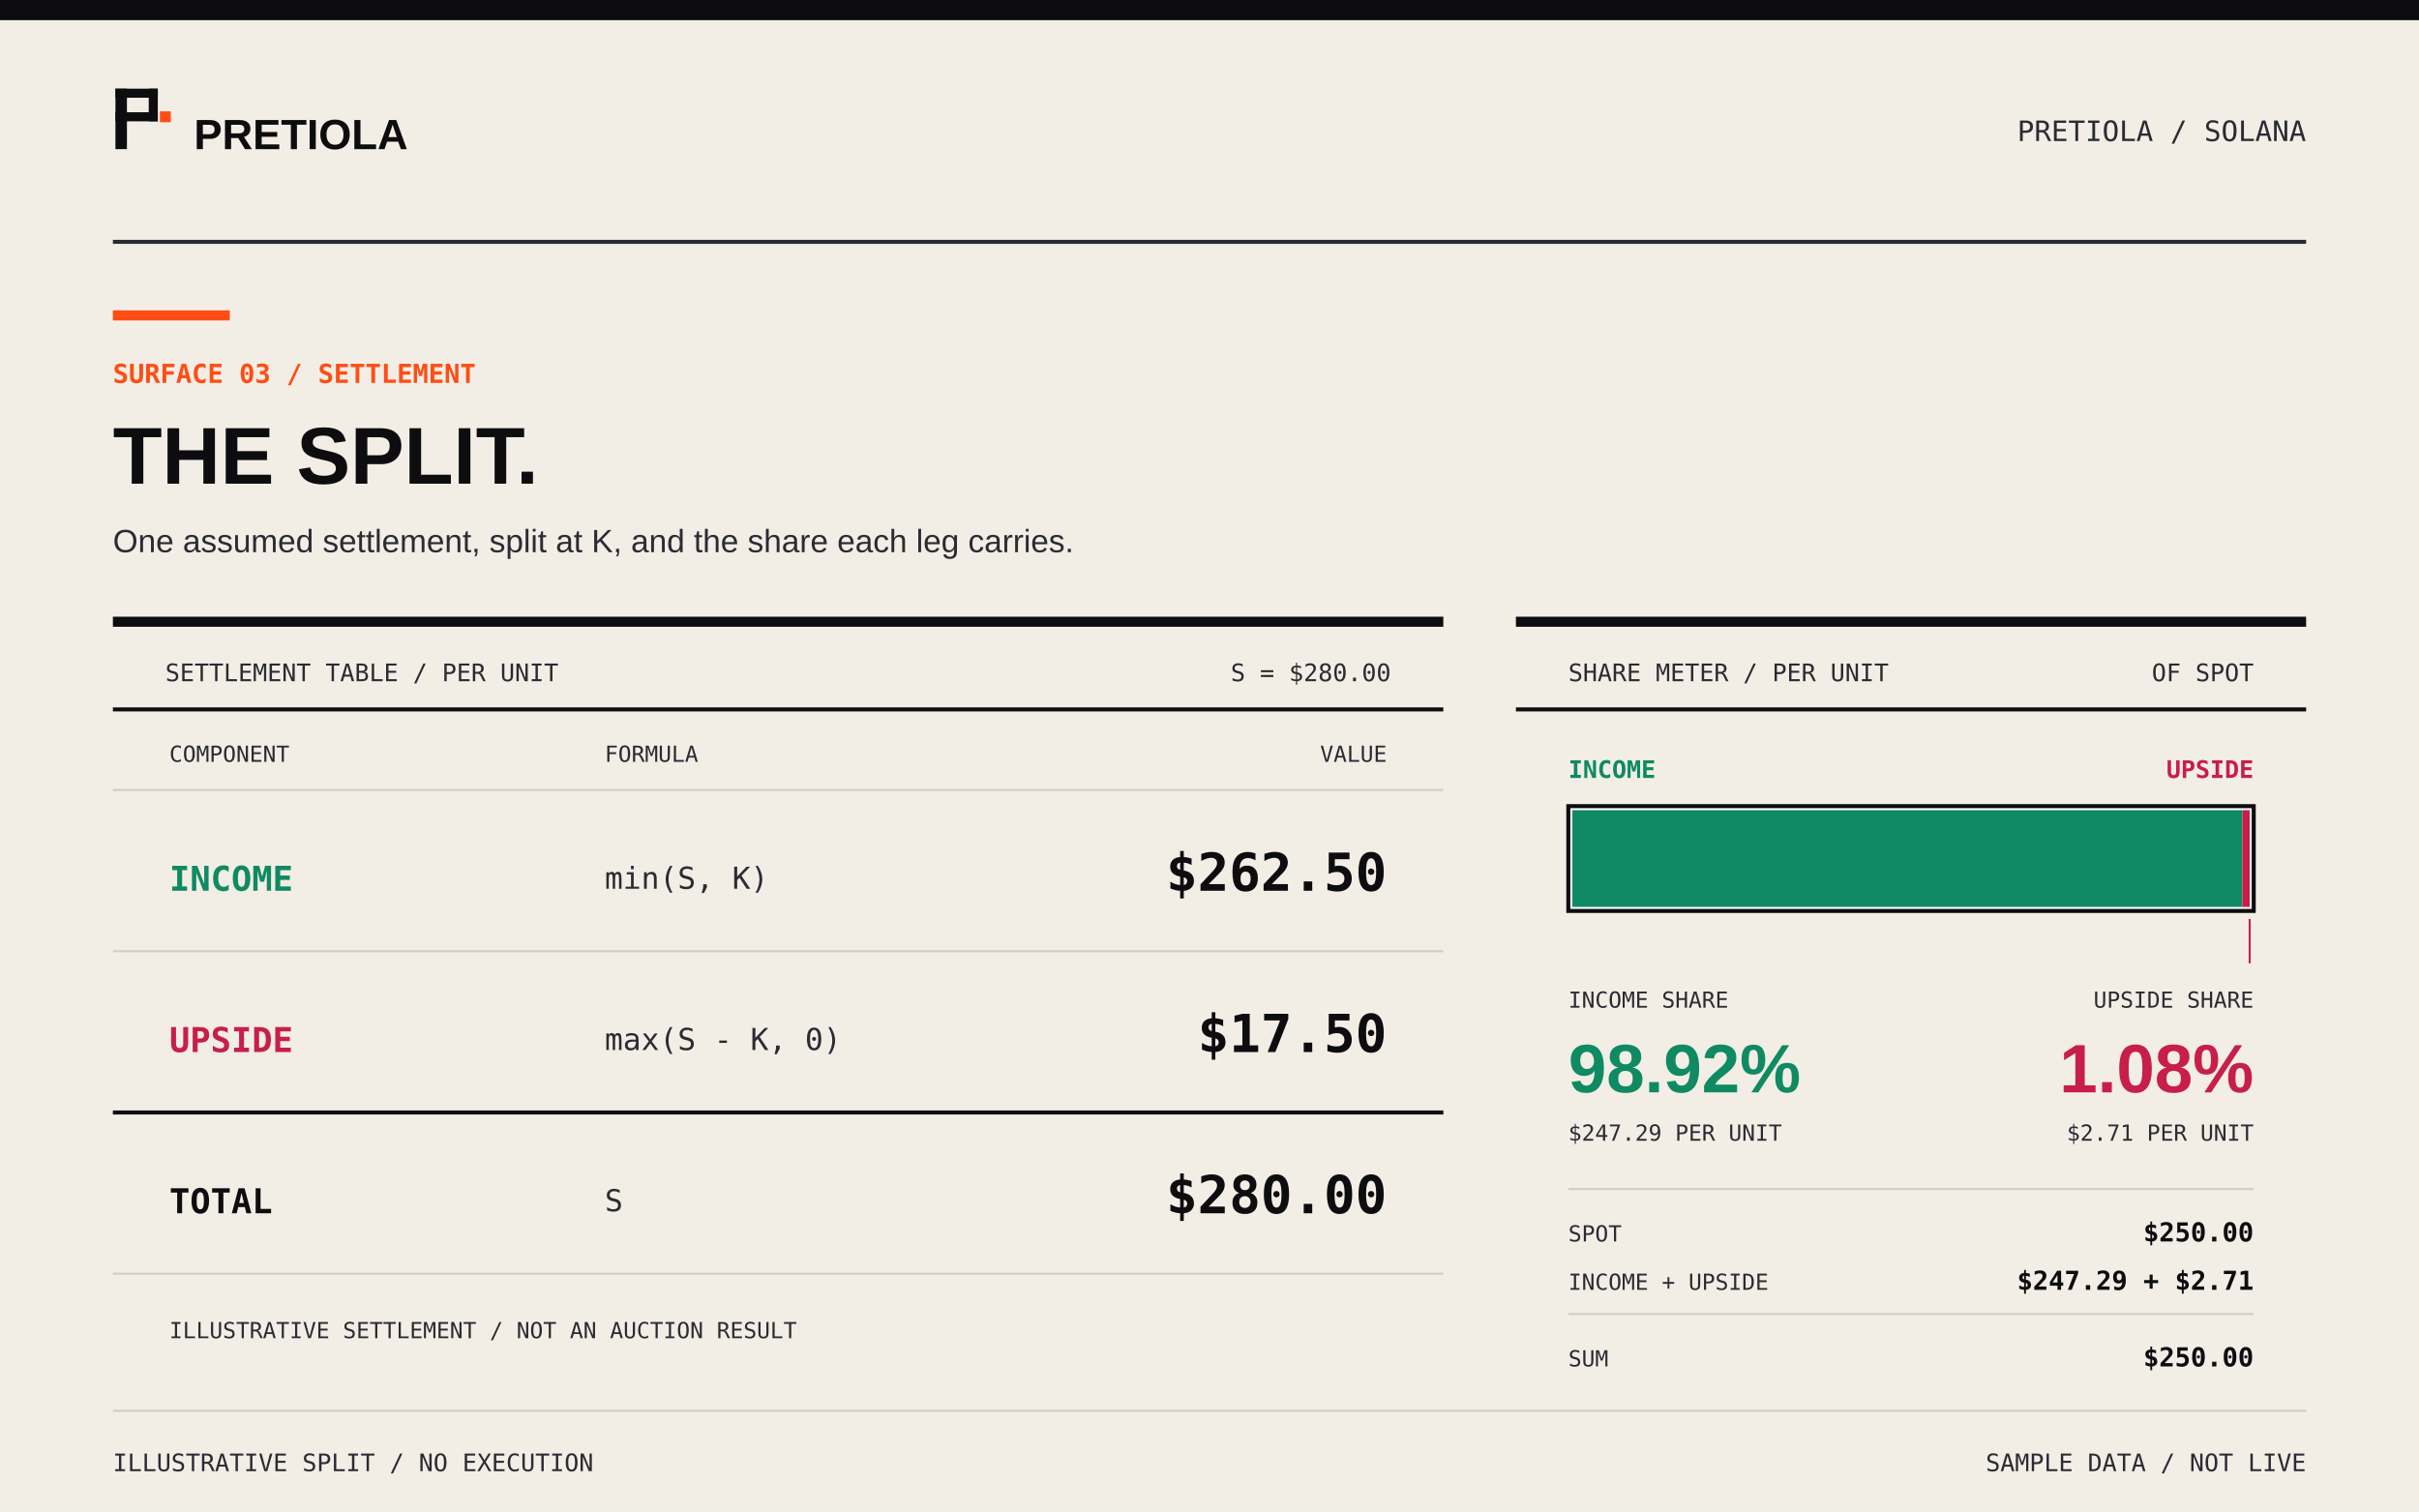
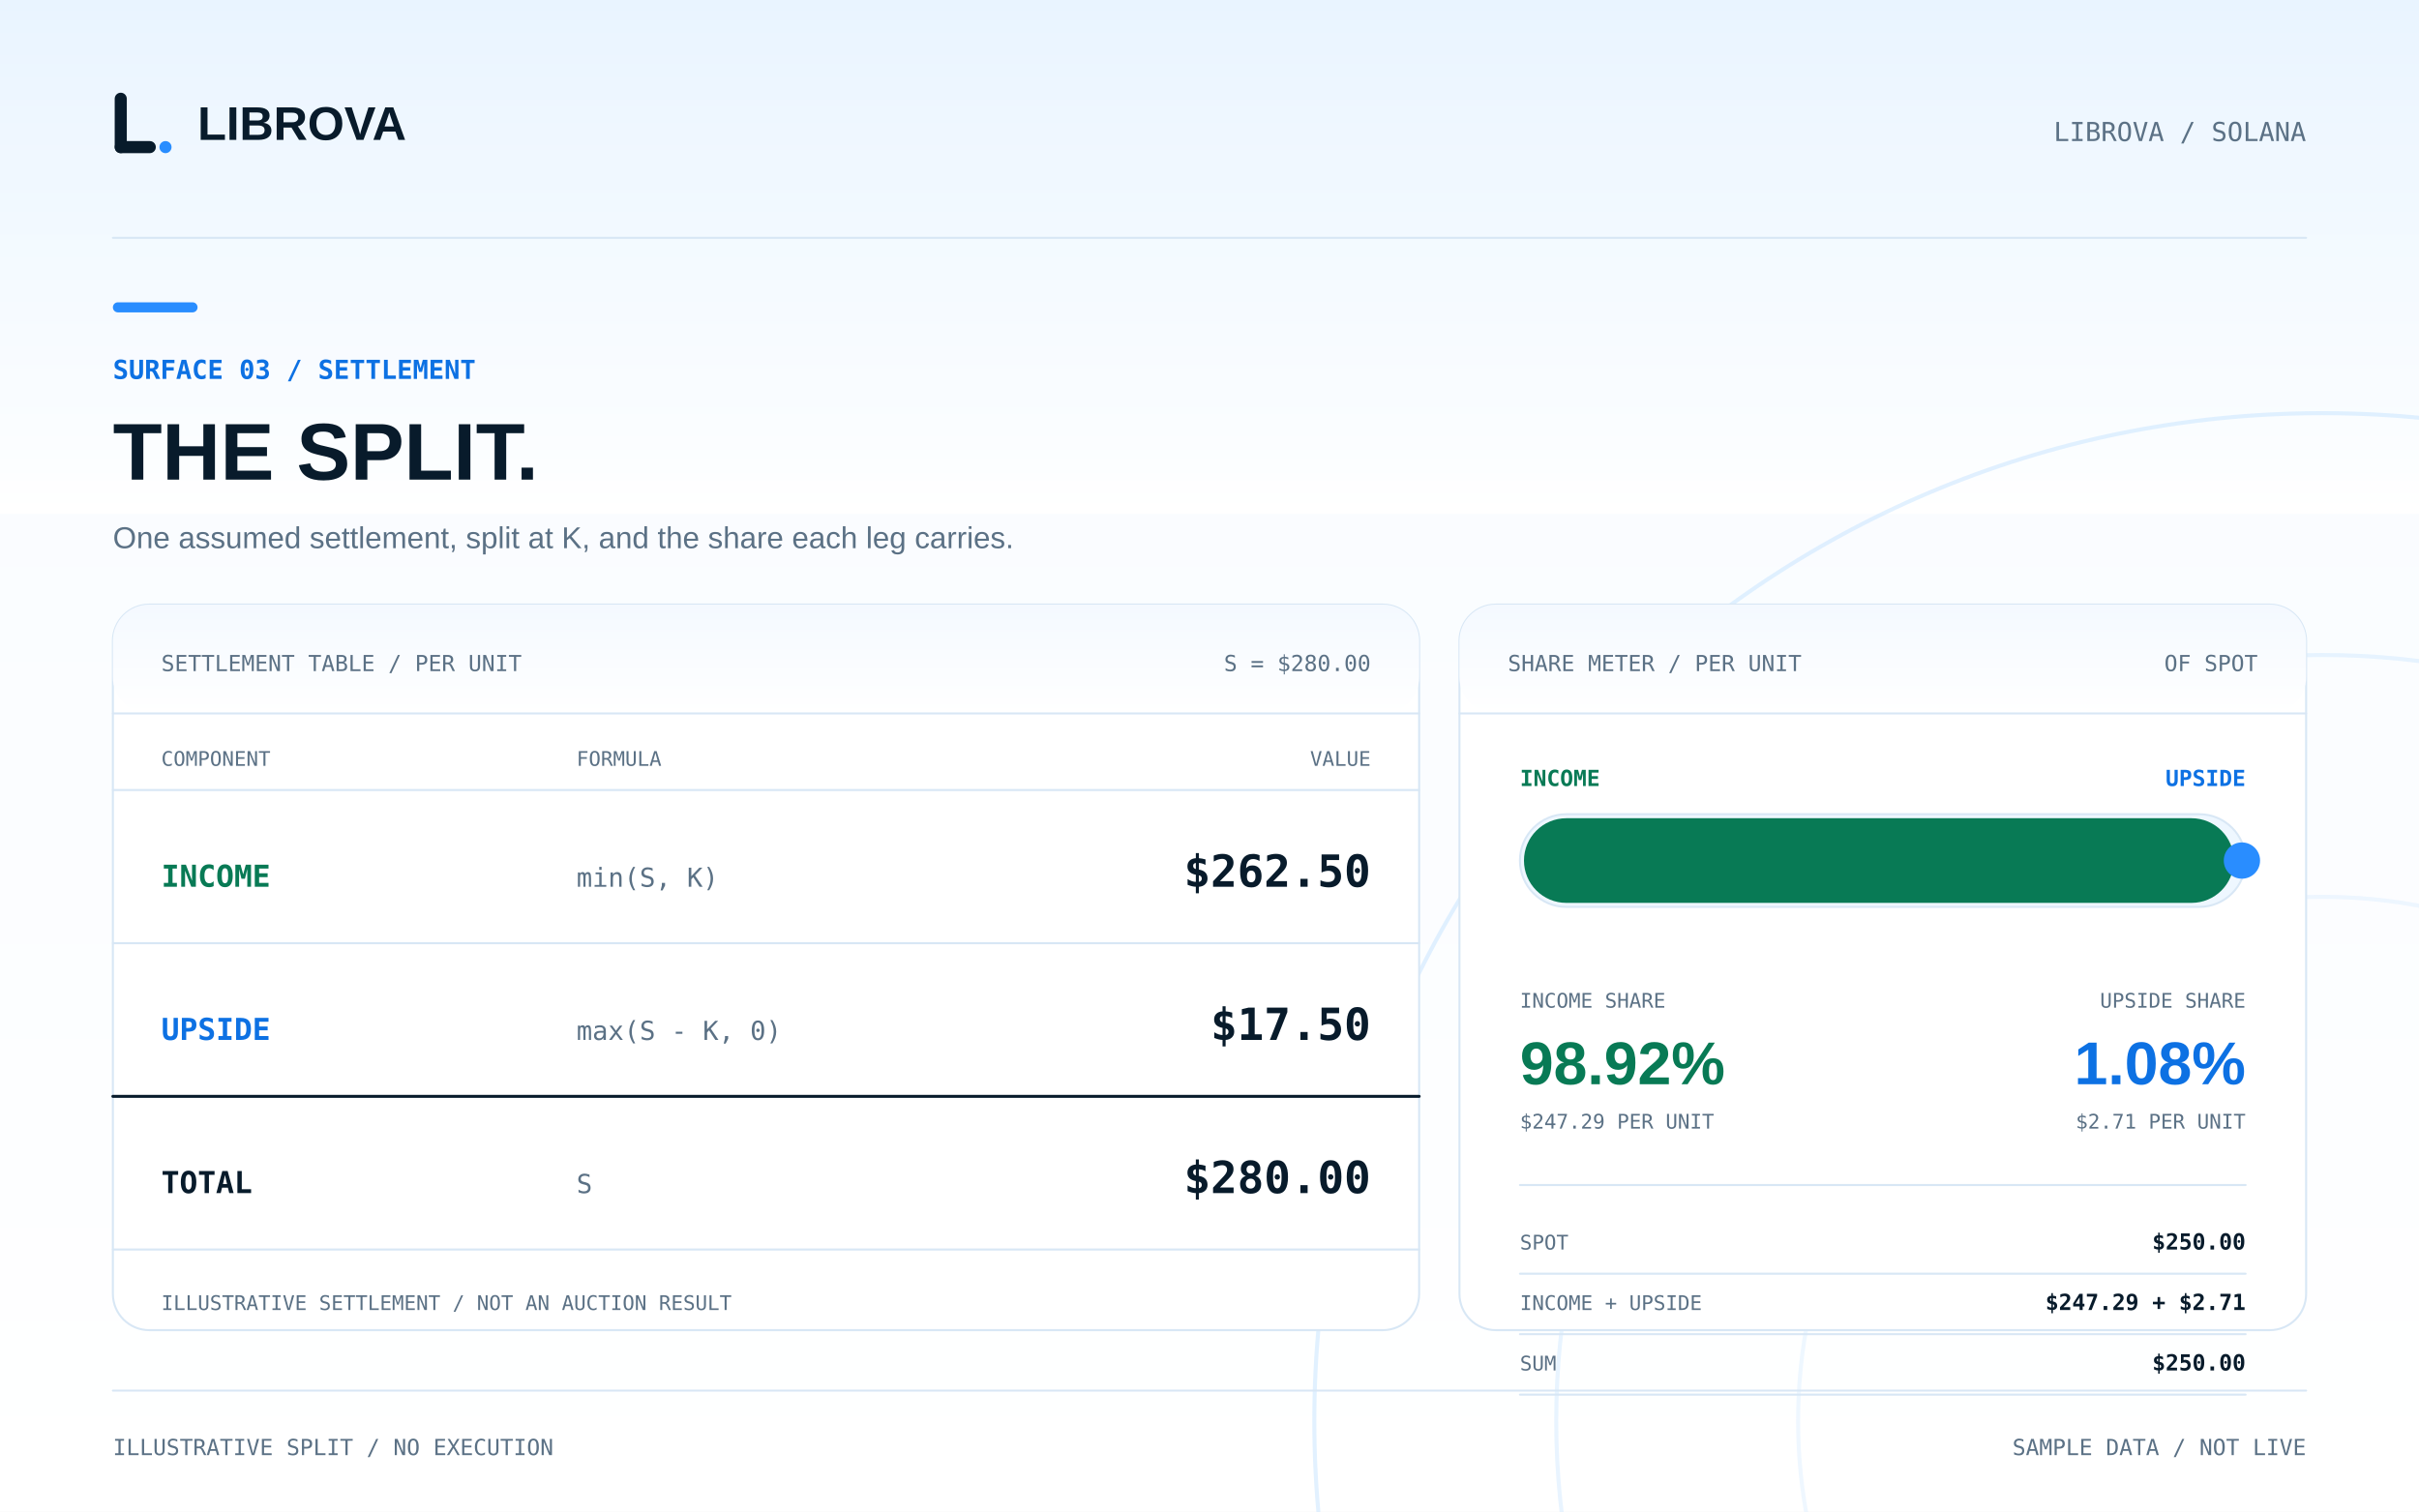
<svg xmlns="http://www.w3.org/2000/svg" width="1200" height="750" viewBox="0 0 1200 750" role="img" aria-labelledby="t d">
-   <rect width="1200" height="750" fill="#f2eee6" />
-   <rect x="0.00" y="0.00" width="1200.00" height="10.00" fill="#0d0d10" stroke="none" />
-   <rect x="57.27" y="44.00" width="5.70" height="30.00" fill="#0d0d10" stroke="none" />
-   <rect x="57.27" y="44.00" width="21.00" height="4.50" fill="#0d0d10" stroke="none" />
-   <rect x="73.78" y="44.00" width="4.50" height="16.20" fill="#0d0d10" stroke="none" />
-   <rect x="57.27" y="55.70" width="21.00" height="4.50" fill="#0d0d10" stroke="none" />
-   <rect x="79.33" y="55.25" width="5.40" height="5.40" fill="#ff4d14" stroke="none" />
-   <text x="96.20" y="74.00" fill="#0d0d10" font-family="'Arial Black','Arial Bold',Arial,Helvetica,sans-serif" font-size="21.0" font-weight="900" text-anchor="start">PRETIOLA</text>
-   <text x="1144.00" y="70.00" fill="#2b2b33" font-family="'Consolas','SFMono-Regular',Menlo,monospace" font-size="14" font-weight="400" text-anchor="end">PRETIOLA / SOLANA</text>
-   <polyline points="56.00,120.00 1144.00,120.00" fill="none" stroke="#2b2b33" stroke-width="2" stroke-linecap="butt" />
-   <rect x="56.00" y="154.00" width="58.00" height="5.00" fill="#ff4d14" stroke="none" />
-   <text x="56.00" y="190.00" fill="#ff4d14" font-family="'Consolas','SFMono-Regular',Menlo,monospace" font-size="13" font-weight="700" text-anchor="start">SURFACE 03 / SETTLEMENT</text>
-   <text x="56.00" y="240.00" fill="#0d0d10" font-family="'Arial Black','Arial Bold',Arial,Helvetica,sans-serif" font-size="40" font-weight="900" text-anchor="start">THE SPLIT.</text>
-   <text x="56.00" y="274.00" fill="#2b2b33" font-family="Arial,Helvetica,sans-serif" font-size="16" font-weight="400" text-anchor="start">One assumed settlement, split at K, and the share each leg carries.</text>
-   <rect x="56.00" y="306.00" width="660.00" height="5.00" fill="#0d0d10" stroke="none" />
-   <polyline points="56.00,352.00 716.00,352.00" fill="none" stroke="#0d0d10" stroke-width="2" stroke-linecap="butt" />
-   <text x="82.00" y="338.00" fill="#2b2b33" font-family="'Consolas','SFMono-Regular',Menlo,monospace" font-size="12" font-weight="400" text-anchor="start">SETTLEMENT TABLE / PER UNIT</text>
-   <text x="690.00" y="338.00" fill="#2b2b33" font-family="'Consolas','SFMono-Regular',Menlo,monospace" font-size="12" font-weight="400" text-anchor="end">S = $280.00</text>
-   <polyline points="56.00,392.00 716.00,392.00" fill="none" stroke="#d3ccbf" stroke-width="1" stroke-linecap="butt" />
-   <text x="84.00" y="378.00" fill="#2b2b33" font-family="'Consolas','SFMono-Regular',Menlo,monospace" font-size="11" font-weight="400" text-anchor="start">COMPONENT</text>
-   <text x="300.00" y="378.00" fill="#2b2b33" font-family="'Consolas','SFMono-Regular',Menlo,monospace" font-size="11" font-weight="400" text-anchor="start">FORMULA</text>
-   <text x="688.00" y="378.00" fill="#2b2b33" font-family="'Consolas','SFMono-Regular',Menlo,monospace" font-size="11" font-weight="400" text-anchor="end">VALUE</text>
-   <polyline points="56.00,472.00 716.00,472.00" fill="none" stroke="#d3ccbf" stroke-width="1" stroke-linecap="butt" />
-   <text x="84.00" y="442.00" fill="#0f8a63" font-family="'Consolas','SFMono-Regular',Menlo,monospace" font-size="17" font-weight="700" text-anchor="start">INCOME</text>
-   <text x="300.00" y="441.00" fill="#2b2b33" font-family="'Consolas','SFMono-Regular',Menlo,monospace" font-size="15" font-weight="400" text-anchor="start">min(S, K)</text>
-   <text x="688.00" y="442.00" fill="#0d0d10" font-family="'Consolas','SFMono-Regular',Menlo,monospace" font-size="26" font-weight="700" text-anchor="end">$262.50</text>
-   <polyline points="56.00,552.00 716.00,552.00" fill="none" stroke="#d3ccbf" stroke-width="1" stroke-linecap="butt" />
-   <text x="84.00" y="522.00" fill="#c81e4a" font-family="'Consolas','SFMono-Regular',Menlo,monospace" font-size="17" font-weight="700" text-anchor="start">UPSIDE</text>
-   <text x="300.00" y="521.00" fill="#2b2b33" font-family="'Consolas','SFMono-Regular',Menlo,monospace" font-size="15" font-weight="400" text-anchor="start">max(S - K, 0)</text>
-   <text x="688.00" y="522.00" fill="#0d0d10" font-family="'Consolas','SFMono-Regular',Menlo,monospace" font-size="26" font-weight="700" text-anchor="end">$17.50</text>
-   <polyline points="56.00,552.00 716.00,552.00" fill="none" stroke="#0d0d10" stroke-width="2" stroke-linecap="butt" />
-   <polyline points="56.00,632.00 716.00,632.00" fill="none" stroke="#d3ccbf" stroke-width="1" stroke-linecap="butt" />
-   <text x="84.00" y="602.00" fill="#0d0d10" font-family="'Consolas','SFMono-Regular',Menlo,monospace" font-size="17" font-weight="700" text-anchor="start">TOTAL</text>
-   <text x="300.00" y="601.00" fill="#2b2b33" font-family="'Consolas','SFMono-Regular',Menlo,monospace" font-size="15" font-weight="400" text-anchor="start">S</text>
-   <text x="688.00" y="602.00" fill="#0d0d10" font-family="'Consolas','SFMono-Regular',Menlo,monospace" font-size="26" font-weight="700" text-anchor="end">$280.00</text>
-   <text x="84.00" y="664.00" fill="#2b2b33" font-family="'Consolas','SFMono-Regular',Menlo,monospace" font-size="11" font-weight="400" text-anchor="start">ILLUSTRATIVE SETTLEMENT / NOT AN AUCTION RESULT</text>
-   <rect x="752.00" y="306.00" width="392.00" height="5.00" fill="#0d0d10" stroke="none" />
-   <polyline points="752.00,352.00 1144.00,352.00" fill="none" stroke="#0d0d10" stroke-width="2" stroke-linecap="butt" />
-   <text x="778.00" y="338.00" fill="#2b2b33" font-family="'Consolas','SFMono-Regular',Menlo,monospace" font-size="12" font-weight="400" text-anchor="start">SHARE METER / PER UNIT</text>
-   <text x="1118.00" y="338.00" fill="#2b2b33" font-family="'Consolas','SFMono-Regular',Menlo,monospace" font-size="12" font-weight="400" text-anchor="end">OF SPOT</text>
-   <rect x="778.00" y="400.00" width="340.00" height="52.00" fill="#ffffff" stroke="#0d0d10" stroke-width="2" />
-   <rect x="780.00" y="402.00" width="332.37" height="48.00" fill="#0f8a63" stroke="none" />
-   <rect x="1112.37" y="402.00" width="3.63" height="48.00" fill="#c81e4a" stroke="none" />
-   <text x="778.00" y="386.00" fill="#0f8a63" font-family="'Consolas','SFMono-Regular',Menlo,monospace" font-size="12" font-weight="700" text-anchor="start">INCOME</text>
-   <text x="1118.00" y="386.00" fill="#c81e4a" font-family="'Consolas','SFMono-Regular',Menlo,monospace" font-size="12" font-weight="700" text-anchor="end">UPSIDE</text>
-   <polyline points="1116.00,456.00 1116.00,478.00" fill="none" stroke="#c81e4a" stroke-width="1" stroke-linecap="butt" />
-   <text x="778.00" y="500.00" fill="#2b2b33" font-family="'Consolas','SFMono-Regular',Menlo,monospace" font-size="11" font-weight="400" text-anchor="start">INCOME SHARE</text>
-   <text x="778.00" y="542.00" fill="#0f8a63" font-family="'Arial Black','Arial Bold',Arial,Helvetica,sans-serif" font-size="34" font-weight="900" text-anchor="start">98.92%</text>
-   <text x="778.00" y="566.00" fill="#2b2b33" font-family="'Consolas','SFMono-Regular',Menlo,monospace" font-size="11" font-weight="400" text-anchor="start">$247.29 PER UNIT</text>
-   <text x="1118.00" y="500.00" fill="#2b2b33" font-family="'Consolas','SFMono-Regular',Menlo,monospace" font-size="11" font-weight="400" text-anchor="end">UPSIDE SHARE</text>
-   <text x="1118.00" y="542.00" fill="#c81e4a" font-family="'Arial Black','Arial Bold',Arial,Helvetica,sans-serif" font-size="34" font-weight="900" text-anchor="end">1.08%</text>
-   <text x="1118.00" y="566.00" fill="#2b2b33" font-family="'Consolas','SFMono-Regular',Menlo,monospace" font-size="11" font-weight="400" text-anchor="end">$2.71 PER UNIT</text>
-   <polyline points="778.00,590.00 1118.00,590.00" fill="none" stroke="#d3ccbf" stroke-width="1" stroke-linecap="butt" />
-   <text x="778.00" y="616.00" fill="#2b2b33" font-family="'Consolas','SFMono-Regular',Menlo,monospace" font-size="11" font-weight="400" text-anchor="start">SPOT</text>
-   <text x="1118.00" y="616.00" fill="#0d0d10" font-family="'Consolas','SFMono-Regular',Menlo,monospace" font-size="13" font-weight="700" text-anchor="end">$250.00</text>
-   <text x="778.00" y="640.00" fill="#2b2b33" font-family="'Consolas','SFMono-Regular',Menlo,monospace" font-size="11" font-weight="400" text-anchor="start">INCOME + UPSIDE</text>
-   <text x="1118.00" y="640.00" fill="#0d0d10" font-family="'Consolas','SFMono-Regular',Menlo,monospace" font-size="13" font-weight="700" text-anchor="end">$247.29 + $2.71</text>
-   <polyline points="778.00,652.00 1118.00,652.00" fill="none" stroke="#d3ccbf" stroke-width="1" stroke-linecap="butt" />
-   <text x="778.00" y="678.00" fill="#2b2b33" font-family="'Consolas','SFMono-Regular',Menlo,monospace" font-size="11" font-weight="400" text-anchor="start">SUM</text>
-   <text x="1118.00" y="678.00" fill="#0d0d10" font-family="'Consolas','SFMono-Regular',Menlo,monospace" font-size="13" font-weight="700" text-anchor="end">$250.00</text>
-   <polyline points="56.00,700.00 1144.00,700.00" fill="none" stroke="#d3ccbf" stroke-width="1" stroke-linecap="butt" />
-   <text x="56.00" y="730.00" fill="#2b2b33" font-family="'Consolas','SFMono-Regular',Menlo,monospace" font-size="12" font-weight="400" text-anchor="start">ILLUSTRATIVE SPLIT / NO EXECUTION</text>
-   <text x="1144.00" y="730.00" fill="#2b2b33" font-family="'Consolas','SFMono-Regular',Menlo,monospace" font-size="12" font-weight="400" text-anchor="end">SAMPLE DATA / NOT LIVE</text>
+   <defs>
+     <linearGradient id="d1" x1="0" y1="0" x2="0" y2="1">
+       <stop offset="0" stop-color="#f7fbff" />
+       <stop offset="1" stop-color="#ffffff" />
+     </linearGradient>
+     <linearGradient id="d2" x1="0" y1="0" x2="0" y2="1">
+       <stop offset="0" stop-color="#e8f3ff" />
+       <stop offset="1" stop-color="#ffffff" />
+     </linearGradient>
+     <linearGradient id="d3" x1="0" y1="0" x2="0" y2="1">
+       <stop offset="0" stop-color="#f4f9ff" />
+       <stop offset="1" stop-color="#ffffff" />
+     </linearGradient>
+     <linearGradient id="d4" x1="0" y1="0" x2="0" y2="1">
+       <stop offset="0" stop-color="#f4f9ff" />
+       <stop offset="1" stop-color="#ffffff" />
+     </linearGradient>
+   </defs>
+   <rect width="1200" height="750" fill="#ffffff" />
+   <rect x="0.00" y="0.00" width="1200.00" height="750.00" rx="0.00" fill="url(#d1)" />
+   <rect x="0.00" y="0.00" width="1200.00" height="255.00" rx="0.00" fill="url(#d2)" opacity="0.9" />
+   <circle cx="1152.00" cy="705.00" r="500.00" fill="none" stroke="#bfe0ff" stroke-width="2" opacity="0.45" />
+   <circle cx="1152.00" cy="705.00" r="380.00" fill="none" stroke="#bfe0ff" stroke-width="2" opacity="0.35" />
+   <circle cx="1152.00" cy="705.00" r="260.00" fill="none" stroke="#bfe0ff" stroke-width="2" opacity="0.25" />
+   <rect x="56.90" y="46.00" width="6.00" height="30.00" rx="3.00" fill="#081b2b" stroke="none" />
+   <rect x="56.90" y="70.00" width="20.40" height="6.00" rx="3.00" fill="#081b2b" stroke="none" />
+   <circle cx="82.10" cy="73.00" r="3.00" fill="#298dff" />
+   <text x="98.00" y="69.40" fill="#081b2b" font-family="'Segoe UI','Helvetica Neue',Arial,sans-serif" font-size="23.4" font-weight="700" text-anchor="start">LIBROVA</text>
+   <text x="1144.00" y="70.00" fill="#5b7185" font-family="Consolas,'Cascadia Mono',monospace" font-size="13" font-weight="400" text-anchor="end">LIBROVA / SOLANA</text>
+   <polyline points="56.00,118.00 1144.00,118.00" fill="none" stroke="#d8e7f5" stroke-width="1" stroke-linecap="round" />
+   <rect x="56.00" y="150.00" width="42.00" height="5.00" rx="2.50" fill="#298dff" stroke="none" />
+   <text x="56.00" y="188.00" fill="#0d71e3" font-family="Consolas,'Cascadia Mono',monospace" font-size="13" font-weight="700" text-anchor="start">SURFACE 03 / SETTLEMENT</text>
+   <text x="56.00" y="238.00" fill="#081b2b" font-family="'Segoe UI','Helvetica Neue',Arial,sans-serif" font-size="40" font-weight="700" text-anchor="start">THE SPLIT.</text>
+   <text x="56.00" y="272.00" fill="#5b7185" font-family="'Segoe UI','Helvetica Neue',Arial,sans-serif" font-size="15" font-weight="400" text-anchor="start">One assumed settlement, split at K, and the share each leg carries.</text>
+   <rect x="56.00" y="300.00" width="648.00" height="360.00" rx="18.00" fill="#ffffff" stroke="#d8e7f5" stroke-width="1" />
+   <rect x="56.00" y="300.00" width="648.00" height="54.00" rx="18.00" fill="url(#d3)" />
+   <polyline points="56.00,354.00 704.00,354.00" fill="none" stroke="#d8e7f5" stroke-width="1" stroke-linecap="round" />
+   <text x="80.00" y="333.00" fill="#5b7185" font-family="Consolas,'Cascadia Mono',monospace" font-size="11" font-weight="400" text-anchor="start">SETTLEMENT TABLE / PER UNIT</text>
+   <text x="680.00" y="333.00" fill="#5b7185" font-family="Consolas,'Cascadia Mono',monospace" font-size="11" font-weight="400" text-anchor="end">S = $280.00</text>
+   <polyline points="56.00,392.00 704.00,392.00" fill="none" stroke="#d8e7f5" stroke-width="1" stroke-linecap="round" />
+   <text x="80.00" y="380.00" fill="#5b7185" font-family="Consolas,'Cascadia Mono',monospace" font-size="10" font-weight="400" text-anchor="start">COMPONENT</text>
+   <text x="286.00" y="380.00" fill="#5b7185" font-family="Consolas,'Cascadia Mono',monospace" font-size="10" font-weight="400" text-anchor="start">FORMULA</text>
+   <text x="680.00" y="380.00" fill="#5b7185" font-family="Consolas,'Cascadia Mono',monospace" font-size="10" font-weight="400" text-anchor="end">VALUE</text>
+   <polyline points="56.00,468.00 704.00,468.00" fill="none" stroke="#d8e7f5" stroke-width="1" stroke-linecap="round" />
+   <text x="80.00" y="440.00" fill="#087a55" font-family="Consolas,'Cascadia Mono',monospace" font-size="15" font-weight="700" text-anchor="start">INCOME</text>
+   <text x="286.00" y="440.00" fill="#5b7185" font-family="Consolas,'Cascadia Mono',monospace" font-size="13" font-weight="400" text-anchor="start">min(S, K)</text>
+   <text x="680.00" y="440.00" fill="#081b2b" font-family="Consolas,'Cascadia Mono',monospace" font-size="22" font-weight="700" text-anchor="end">$262.50</text>
+   <polyline points="56.00,544.00 704.00,544.00" fill="none" stroke="#d8e7f5" stroke-width="1" stroke-linecap="round" />
+   <text x="80.00" y="516.00" fill="#0d71e3" font-family="Consolas,'Cascadia Mono',monospace" font-size="15" font-weight="700" text-anchor="start">UPSIDE</text>
+   <text x="286.00" y="516.00" fill="#5b7185" font-family="Consolas,'Cascadia Mono',monospace" font-size="13" font-weight="400" text-anchor="start">max(S - K, 0)</text>
+   <text x="680.00" y="516.00" fill="#081b2b" font-family="Consolas,'Cascadia Mono',monospace" font-size="22" font-weight="700" text-anchor="end">$17.50</text>
+   <polyline points="56.00,544.00 704.00,544.00" fill="none" stroke="#081b2b" stroke-width="1.5" stroke-linecap="round" />
+   <polyline points="56.00,620.00 704.00,620.00" fill="none" stroke="#d8e7f5" stroke-width="1" stroke-linecap="round" />
+   <text x="80.00" y="592.00" fill="#081b2b" font-family="Consolas,'Cascadia Mono',monospace" font-size="15" font-weight="700" text-anchor="start">TOTAL</text>
+   <text x="286.00" y="592.00" fill="#5b7185" font-family="Consolas,'Cascadia Mono',monospace" font-size="13" font-weight="400" text-anchor="start">S</text>
+   <text x="680.00" y="592.00" fill="#081b2b" font-family="Consolas,'Cascadia Mono',monospace" font-size="22" font-weight="700" text-anchor="end">$280.00</text>
+   <text x="80.00" y="650.00" fill="#5b7185" font-family="Consolas,'Cascadia Mono',monospace" font-size="10" font-weight="400" text-anchor="start">ILLUSTRATIVE SETTLEMENT / NOT AN AUCTION RESULT</text>
+   <rect x="724.00" y="300.00" width="420.00" height="360.00" rx="18.00" fill="#ffffff" stroke="#d8e7f5" stroke-width="1" />
+   <rect x="724.00" y="300.00" width="420.00" height="54.00" rx="18.00" fill="url(#d4)" />
+   <polyline points="724.00,354.00 1144.00,354.00" fill="none" stroke="#d8e7f5" stroke-width="1" stroke-linecap="round" />
+   <text x="748.00" y="333.00" fill="#5b7185" font-family="Consolas,'Cascadia Mono',monospace" font-size="11" font-weight="400" text-anchor="start">SHARE METER / PER UNIT</text>
+   <text x="1120.00" y="333.00" fill="#5b7185" font-family="Consolas,'Cascadia Mono',monospace" font-size="11" font-weight="400" text-anchor="end">OF SPOT</text>
+   <rect x="754.00" y="404.00" width="360.00" height="46.00" rx="23.00" fill="#eef7ff" stroke="#d8e7f5" stroke-width="1" />
+   <rect x="756.00" y="406.00" width="352.16" height="42.00" rx="21.00" fill="#087a55" stroke="none" />
+   <circle cx="1112.16" cy="427.00" r="9.00" fill="#298dff" />
+   <text x="754.00" y="390.00" fill="#087a55" font-family="Consolas,'Cascadia Mono',monospace" font-size="11" font-weight="700" text-anchor="start">INCOME</text>
+   <text x="1114.00" y="390.00" fill="#0d71e3" font-family="Consolas,'Cascadia Mono',monospace" font-size="11" font-weight="700" text-anchor="end">UPSIDE</text>
+   <text x="754.00" y="500.00" fill="#5b7185" font-family="Consolas,'Cascadia Mono',monospace" font-size="10" font-weight="400" text-anchor="start">INCOME SHARE</text>
+   <text x="754.00" y="538.00" fill="#087a55" font-family="'Segoe UI','Helvetica Neue',Arial,sans-serif" font-size="30" font-weight="700" text-anchor="start">98.92%</text>
+   <text x="754.00" y="560.00" fill="#5b7185" font-family="Consolas,'Cascadia Mono',monospace" font-size="10" font-weight="400" text-anchor="start">$247.29 PER UNIT</text>
+   <text x="1114.00" y="500.00" fill="#5b7185" font-family="Consolas,'Cascadia Mono',monospace" font-size="10" font-weight="400" text-anchor="end">UPSIDE SHARE</text>
+   <text x="1114.00" y="538.00" fill="#0d71e3" font-family="'Segoe UI','Helvetica Neue',Arial,sans-serif" font-size="30" font-weight="700" text-anchor="end">1.08%</text>
+   <text x="1114.00" y="560.00" fill="#5b7185" font-family="Consolas,'Cascadia Mono',monospace" font-size="10" font-weight="400" text-anchor="end">$2.71 PER UNIT</text>
+   <polyline points="754.00,588.00 1114.00,588.00" fill="none" stroke="#d8e7f5" stroke-width="1" stroke-linecap="round" />
+   <text x="754.00" y="620.00" fill="#5b7185" font-family="Consolas,'Cascadia Mono',monospace" font-size="10" font-weight="400" text-anchor="start">SPOT</text>
+   <text x="1114.00" y="620.00" fill="#081b2b" font-family="Consolas,'Cascadia Mono',monospace" font-size="11" font-weight="700" text-anchor="end">$250.00</text>
+   <polyline points="754.00,632.00 1114.00,632.00" fill="none" stroke="#d8e7f5" stroke-width="1" stroke-linecap="round" />
+   <text x="754.00" y="650.00" fill="#5b7185" font-family="Consolas,'Cascadia Mono',monospace" font-size="10" font-weight="400" text-anchor="start">INCOME + UPSIDE</text>
+   <text x="1114.00" y="650.00" fill="#081b2b" font-family="Consolas,'Cascadia Mono',monospace" font-size="11" font-weight="700" text-anchor="end">$247.29 + $2.71</text>
+   <polyline points="754.00,662.00 1114.00,662.00" fill="none" stroke="#d8e7f5" stroke-width="1" stroke-linecap="round" />
+   <text x="754.00" y="680.00" fill="#5b7185" font-family="Consolas,'Cascadia Mono',monospace" font-size="10" font-weight="400" text-anchor="start">SUM</text>
+   <text x="1114.00" y="680.00" fill="#081b2b" font-family="Consolas,'Cascadia Mono',monospace" font-size="11" font-weight="700" text-anchor="end">$250.00</text>
+   <polyline points="754.00,692.00 1114.00,692.00" fill="none" stroke="#d8e7f5" stroke-width="1" stroke-linecap="round" />
+   <polyline points="56.00,690.00 1144.00,690.00" fill="none" stroke="#d8e7f5" stroke-width="1" stroke-linecap="round" />
+   <text x="56.00" y="722.00" fill="#5b7185" font-family="Consolas,'Cascadia Mono',monospace" font-size="11" font-weight="400" text-anchor="start">ILLUSTRATIVE SPLIT / NO EXECUTION</text>
+   <text x="1144.00" y="722.00" fill="#5b7185" font-family="Consolas,'Cascadia Mono',monospace" font-size="11" font-weight="400" text-anchor="end">SAMPLE DATA / NOT LIVE</text>
</svg>
